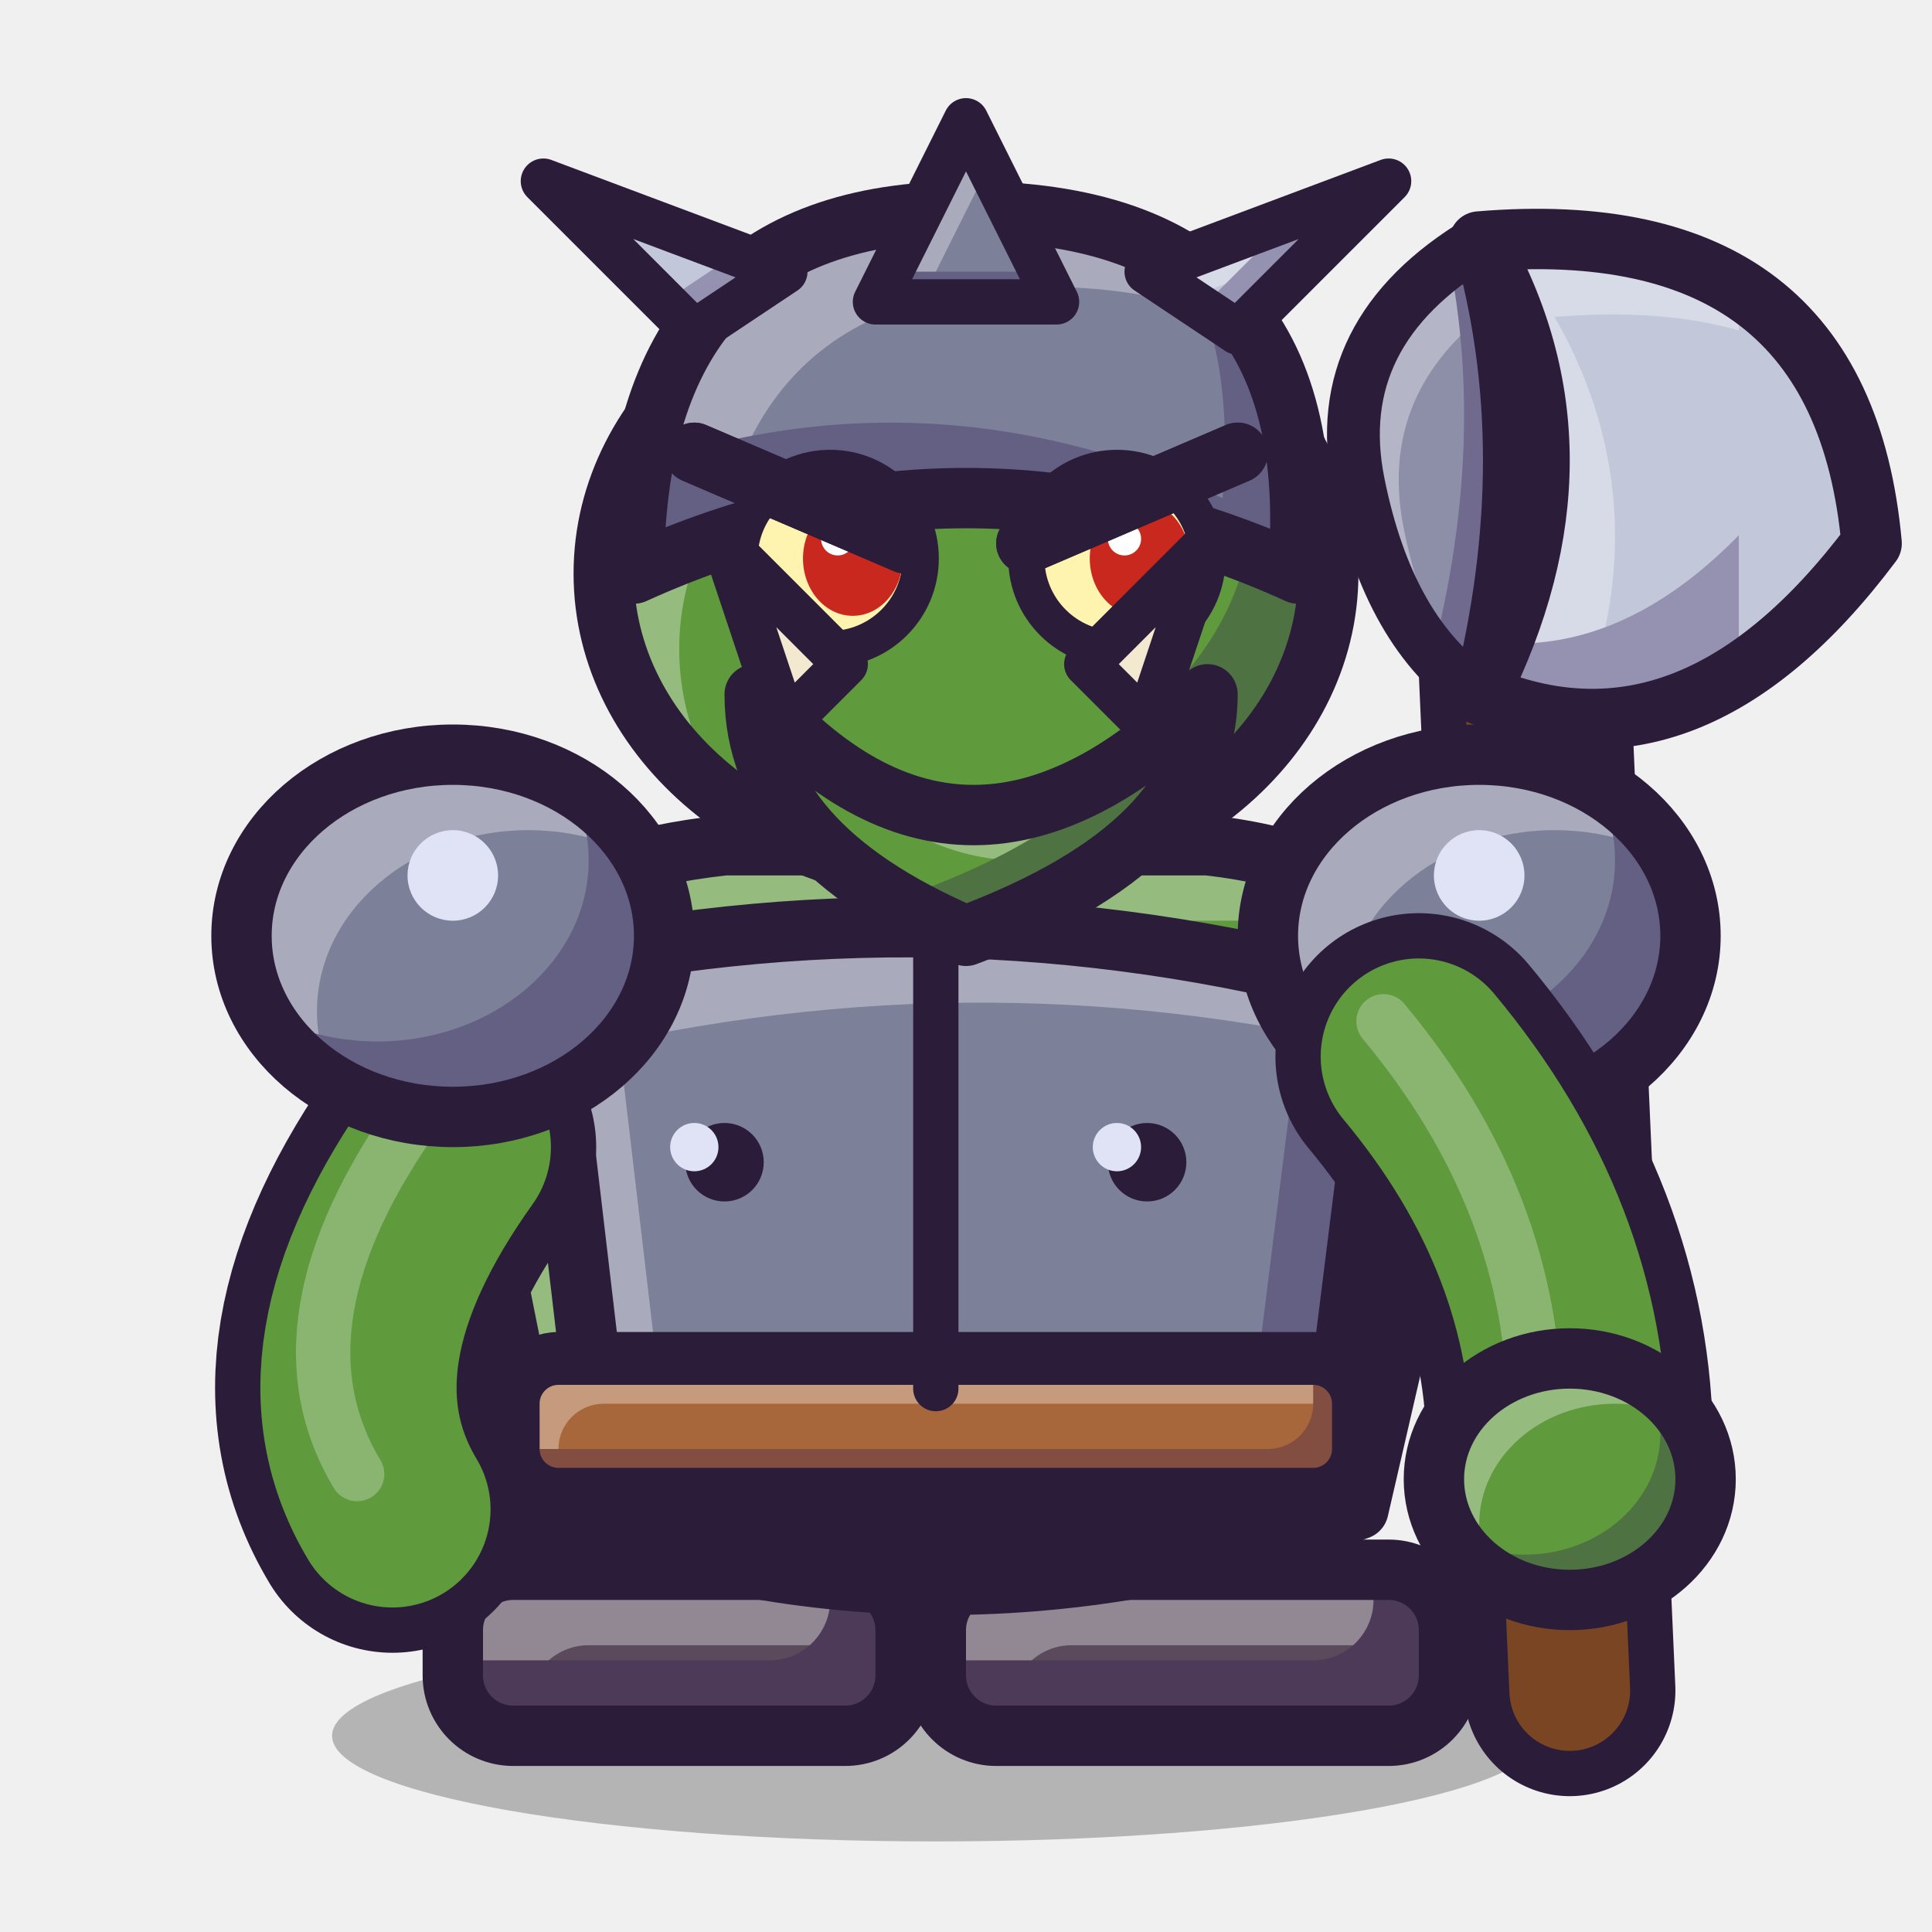
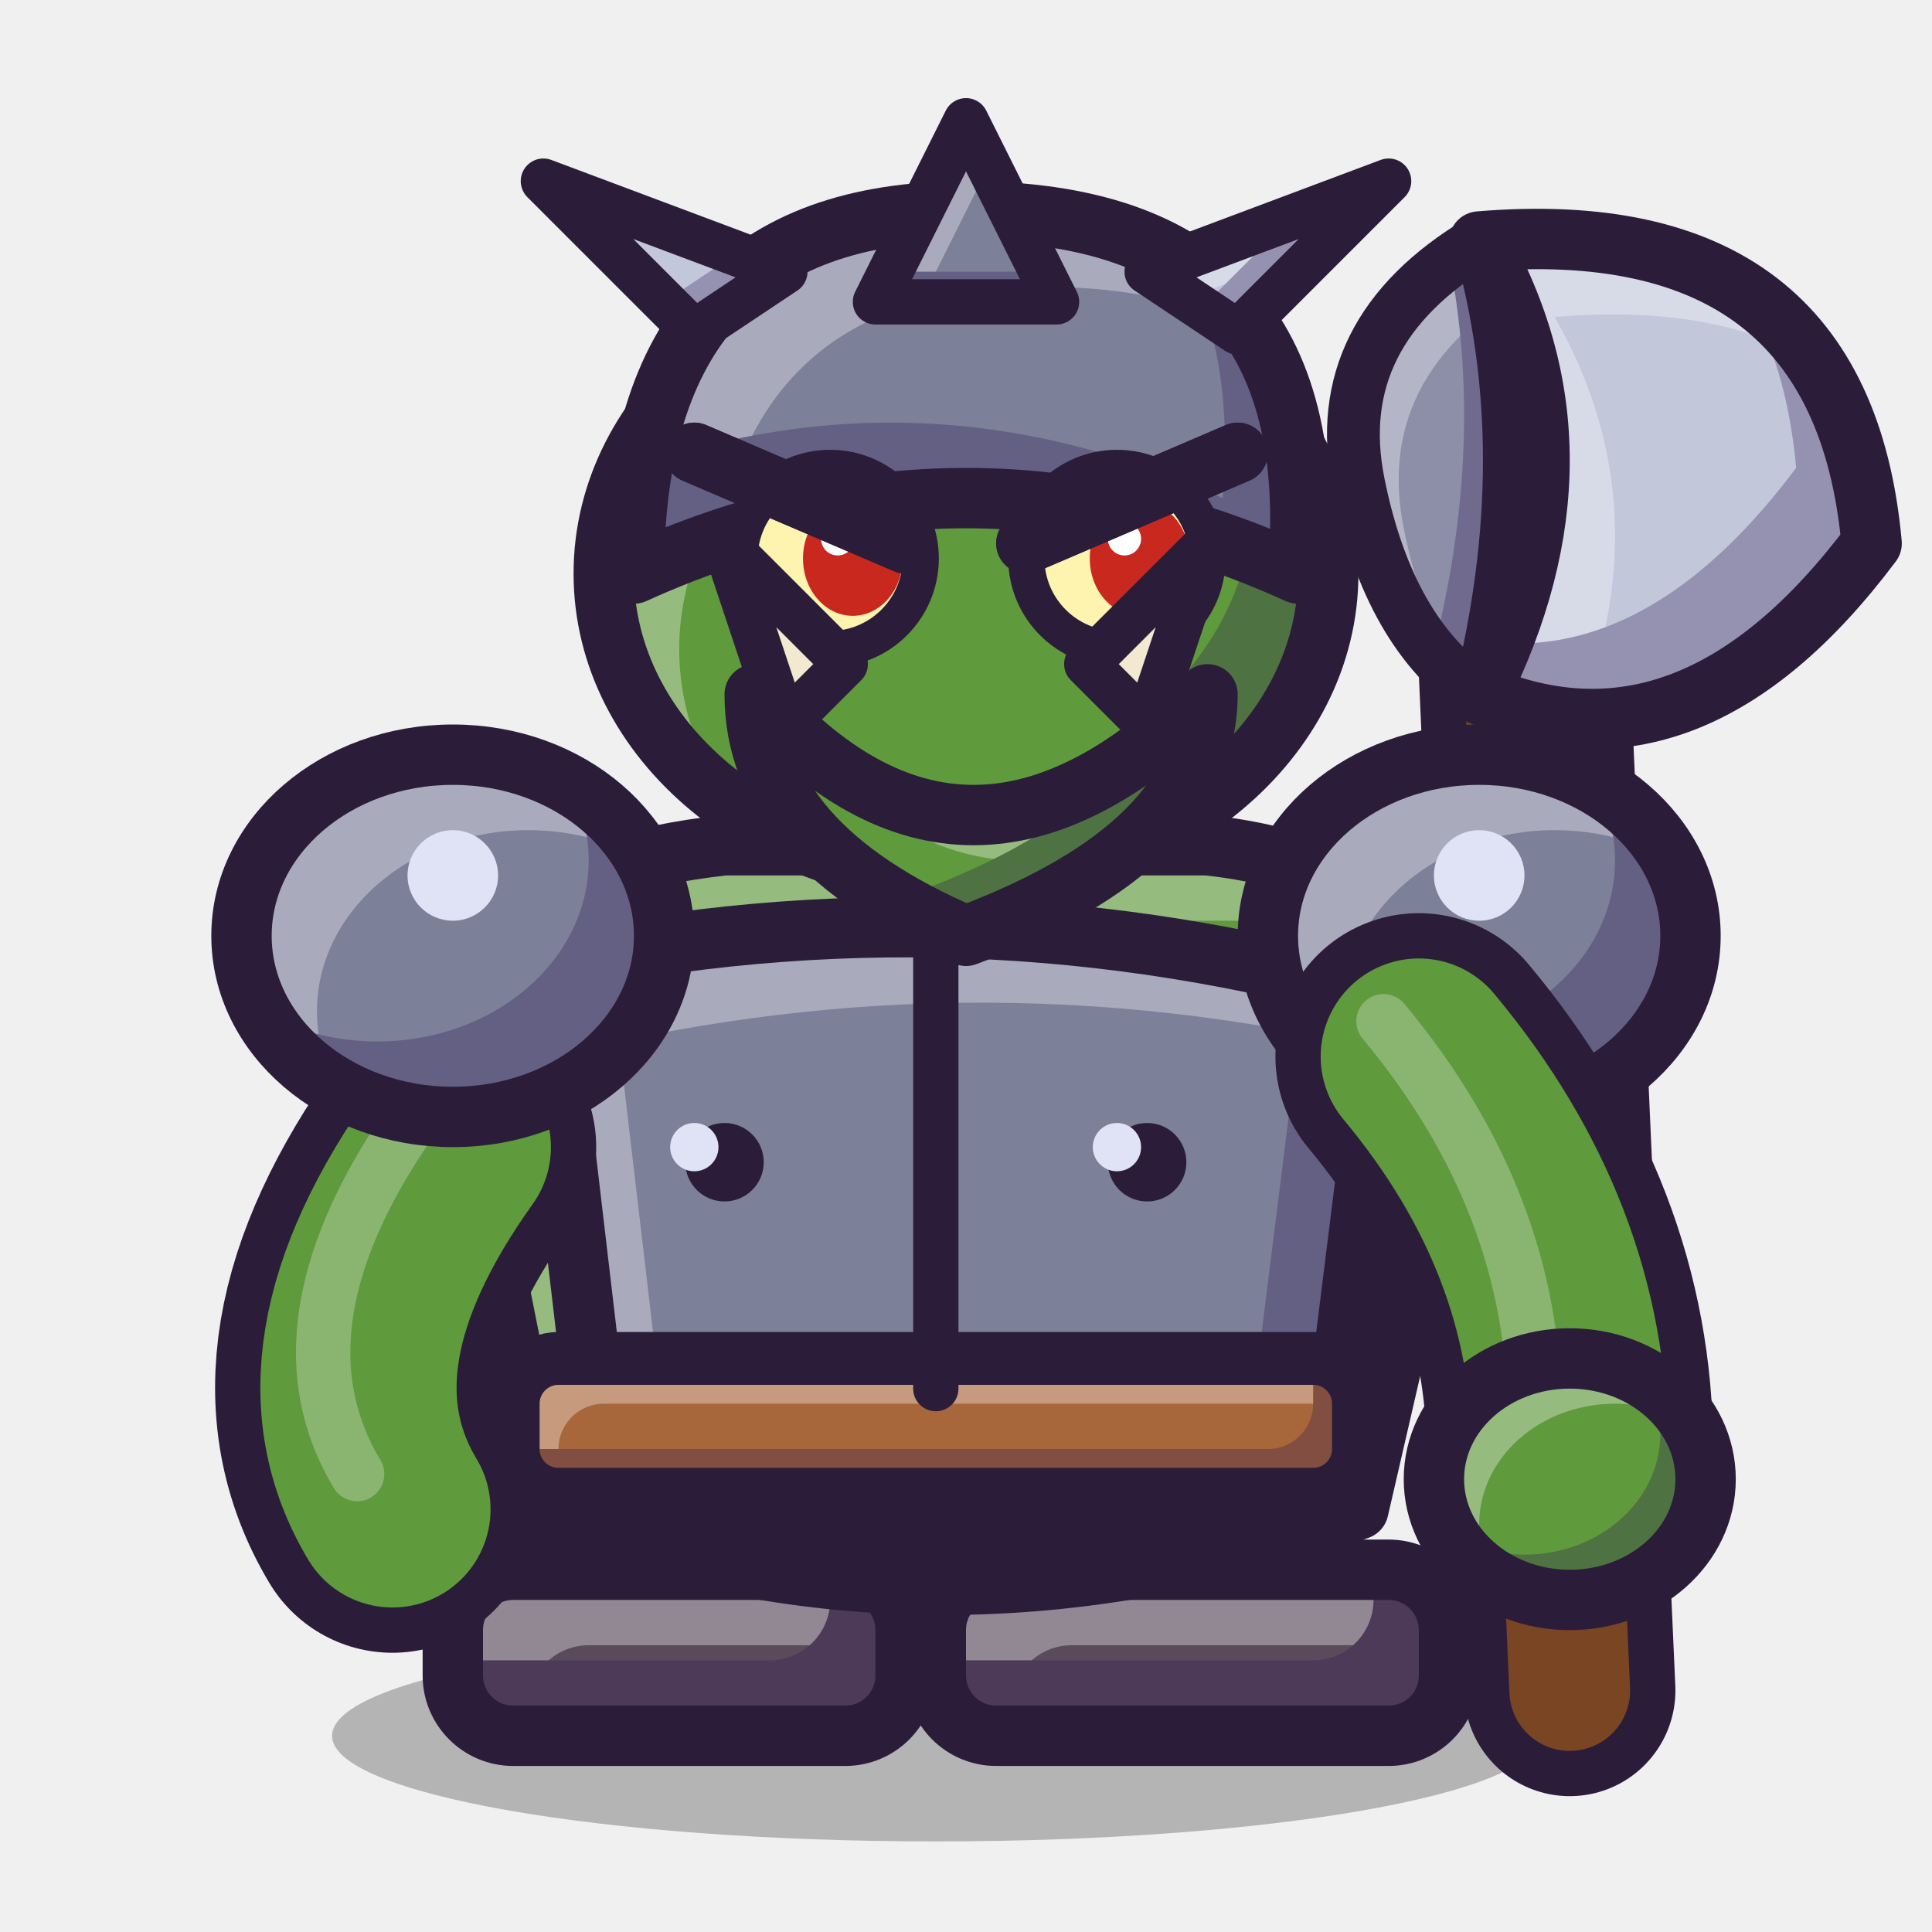
<svg xmlns="http://www.w3.org/2000/svg" width="128" height="128" viewBox="0 0 128 128">
  <defs>
    <path id="oc0" d="M98 16Q122 14 124 36Q112 52 98 46Q106 30 98 16Z" />
-     <mask id="oc0h" maskUnits="userSpaceOnUse" width="128" height="128">
-       <rect width="128" height="128" fill="#fff" />
-       <use href="#oc0" transform="translate(5 5)" fill="#000" />
-     </mask>
-     <mask id="oc0s" maskUnits="userSpaceOnUse" width="128" height="128">
-       <rect width="128" height="128" fill="#fff" />
-       <use href="#oc0" transform="translate(-5 -5)" fill="#000" />
+     <mask id="oc0h">
+       <rect x="-9" y="-9" width="146" height="146" fill="#fff" />
+       <use href="#oc0" transform="translate(5 5)" />
+     </mask>
+     <mask id="oc0s">
+       <rect x="-9" y="-9" width="146" height="146" fill="#fff" />
+       <use href="#oc0" transform="translate(-5 -5)" />
    </mask>
    <path id="oc1" d="M98 16Q88 22 90 32Q92 42 98 46Q102 30 98 16Z" />
-     <mask id="oc1h" maskUnits="userSpaceOnUse" width="128" height="128">
-       <rect width="128" height="128" fill="#fff" />
-       <use href="#oc1" transform="translate(3 3)" fill="#000" />
-     </mask>
-     <mask id="oc1s" maskUnits="userSpaceOnUse" width="128" height="128">
-       <rect width="128" height="128" fill="#fff" />
-       <use href="#oc1" transform="translate(-3 -3)" fill="#000" />
+     <mask id="oc1h">
+       <rect x="-9" y="-9" width="146" height="146" fill="#fff" />
+       <use href="#oc1" transform="translate(3 3)" />
+     </mask>
+     <mask id="oc1s">
+       <rect x="-9" y="-9" width="146" height="146" fill="#fff" />
+       <use href="#oc1" transform="translate(-3 -3)" />
    </mask>
    <path id="oc2" d="M43 92h6a7 7 0 0 1 7 7v8a7 7 0 0 1 -7 7h-6a7 7 0 0 1 -7 -7v-8a7 7 0 0 1 7 -7z" />
-     <mask id="oc2h" maskUnits="userSpaceOnUse" width="128" height="128">
-       <rect width="128" height="128" fill="#fff" />
-       <use href="#oc2" transform="translate(5 5)" fill="#000" />
-     </mask>
-     <mask id="oc2s" maskUnits="userSpaceOnUse" width="128" height="128">
-       <rect width="128" height="128" fill="#fff" />
-       <use href="#oc2" transform="translate(-5 -5)" fill="#000" />
+     <mask id="oc2h">
+       <rect x="-9" y="-9" width="146" height="146" fill="#fff" />
+       <use href="#oc2" transform="translate(5 5)" />
+     </mask>
+     <mask id="oc2s">
+       <rect x="-9" y="-9" width="146" height="146" fill="#fff" />
+       <use href="#oc2" transform="translate(-5 -5)" />
    </mask>
    <path id="oc3" d="M73 92h6a7 7 0 0 1 7 7v8a7 7 0 0 1 -7 7h-6a7 7 0 0 1 -7 -7v-8a7 7 0 0 1 7 -7z" />
-     <mask id="oc3h" maskUnits="userSpaceOnUse" width="128" height="128">
-       <rect width="128" height="128" fill="#fff" />
-       <use href="#oc3" transform="translate(5 5)" fill="#000" />
-     </mask>
-     <mask id="oc3s" maskUnits="userSpaceOnUse" width="128" height="128">
-       <rect width="128" height="128" fill="#fff" />
-       <use href="#oc3" transform="translate(-5 -5)" fill="#000" />
+     <mask id="oc3h">
+       <rect x="-9" y="-9" width="146" height="146" fill="#fff" />
+       <use href="#oc3" transform="translate(5 5)" />
+     </mask>
+     <mask id="oc3s">
+       <rect x="-9" y="-9" width="146" height="146" fill="#fff" />
+       <use href="#oc3" transform="translate(-5 -5)" />
    </mask>
    <path id="oc4" d="M34 104h22a4 4 0 0 1 4 4v3a4 4 0 0 1 -4 4h-22a4 4 0 0 1 -4 -4v-3a4 4 0 0 1 4 -4z" />
-     <mask id="oc4h" maskUnits="userSpaceOnUse" width="128" height="128">
-       <rect width="128" height="128" fill="#fff" />
-       <use href="#oc4" transform="translate(5 5)" fill="#000" />
-     </mask>
-     <mask id="oc4s" maskUnits="userSpaceOnUse" width="128" height="128">
-       <rect width="128" height="128" fill="#fff" />
-       <use href="#oc4" transform="translate(-5 -5)" fill="#000" />
+     <mask id="oc4h">
+       <rect x="-9" y="-9" width="146" height="146" fill="#fff" />
+       <use href="#oc4" transform="translate(5 5)" />
+     </mask>
+     <mask id="oc4s">
+       <rect x="-9" y="-9" width="146" height="146" fill="#fff" />
+       <use href="#oc4" transform="translate(-5 -5)" />
    </mask>
    <path id="oc5" d="M66 104h26a4 4 0 0 1 4 4v3a4 4 0 0 1 -4 4h-26a4 4 0 0 1 -4 -4v-3a4 4 0 0 1 4 -4z" />
-     <mask id="oc5h" maskUnits="userSpaceOnUse" width="128" height="128">
-       <rect width="128" height="128" fill="#fff" />
-       <use href="#oc5" transform="translate(5 5)" fill="#000" />
-     </mask>
-     <mask id="oc5s" maskUnits="userSpaceOnUse" width="128" height="128">
-       <rect width="128" height="128" fill="#fff" />
-       <use href="#oc5" transform="translate(-5 -5)" fill="#000" />
+     <mask id="oc5h">
+       <rect x="-9" y="-9" width="146" height="146" fill="#fff" />
+       <use href="#oc5" transform="translate(5 5)" />
+     </mask>
+     <mask id="oc5s">
+       <rect x="-9" y="-9" width="146" height="146" fill="#fff" />
+       <use href="#oc5" transform="translate(-5 -5)" />
    </mask>
    <path id="oc6" d="M30 70Q30 58 48 56L80 56Q98 58 96 74L90 100Q62 110 36 100Z" />
-     <mask id="oc6h" maskUnits="userSpaceOnUse" width="128" height="128">
-       <rect width="128" height="128" fill="#fff" />
-       <use href="#oc6" transform="translate(5 5)" fill="#000" />
-     </mask>
-     <mask id="oc6s" maskUnits="userSpaceOnUse" width="128" height="128">
-       <rect width="128" height="128" fill="#fff" />
-       <use href="#oc6" transform="translate(-5 -5)" fill="#000" />
+     <mask id="oc6h">
+       <rect x="-9" y="-9" width="146" height="146" fill="#fff" />
+       <use href="#oc6" transform="translate(5 5)" />
+     </mask>
+     <mask id="oc6s">
+       <rect x="-9" y="-9" width="146" height="146" fill="#fff" />
+       <use href="#oc6" transform="translate(-5 -5)" />
    </mask>
    <path id="oc7" d="M36 64Q64 58 92 66L88 98Q62 106 40 98Z" />
-     <mask id="oc7h" maskUnits="userSpaceOnUse" width="128" height="128">
-       <rect width="128" height="128" fill="#fff" />
-       <use href="#oc7" transform="translate(5 5)" fill="#000" />
-     </mask>
-     <mask id="oc7s" maskUnits="userSpaceOnUse" width="128" height="128">
-       <rect width="128" height="128" fill="#fff" />
-       <use href="#oc7" transform="translate(-5 -5)" fill="#000" />
+     <mask id="oc7h">
+       <rect x="-9" y="-9" width="146" height="146" fill="#fff" />
+       <use href="#oc7" transform="translate(5 5)" />
+     </mask>
+     <mask id="oc7s">
+       <rect x="-9" y="-9" width="146" height="146" fill="#fff" />
+       <use href="#oc7" transform="translate(-5 -5)" />
    </mask>
    <path id="oc8" d="M37 90h50a3 3 0 0 1 3 3v3a3 3 0 0 1 -3 3h-50a3 3 0 0 1 -3 -3v-3a3 3 0 0 1 3 -3z" />
-     <mask id="oc8h" maskUnits="userSpaceOnUse" width="128" height="128">
-       <rect width="128" height="128" fill="#fff" />
-       <use href="#oc8" transform="translate(3 3)" fill="#000" />
-     </mask>
-     <mask id="oc8s" maskUnits="userSpaceOnUse" width="128" height="128">
-       <rect width="128" height="128" fill="#fff" />
-       <use href="#oc8" transform="translate(-3 -3)" fill="#000" />
+     <mask id="oc8h">
+       <rect x="-9" y="-9" width="146" height="146" fill="#fff" />
+       <use href="#oc8" transform="translate(3 3)" />
+     </mask>
+     <mask id="oc8s">
+       <rect x="-9" y="-9" width="146" height="146" fill="#fff" />
+       <use href="#oc8" transform="translate(-3 -3)" />
    </mask>
    <path id="oc9" d="M84 62a14 12 0 1 0 28 0a14 12 0 1 0 -28 0z" />
-     <mask id="oc9h" maskUnits="userSpaceOnUse" width="128" height="128">
-       <rect width="128" height="128" fill="#fff" />
-       <use href="#oc9" transform="translate(5 5)" fill="#000" />
-     </mask>
-     <mask id="oc9s" maskUnits="userSpaceOnUse" width="128" height="128">
-       <rect width="128" height="128" fill="#fff" />
-       <use href="#oc9" transform="translate(-5 -5)" fill="#000" />
+     <mask id="oc9h">
+       <rect x="-9" y="-9" width="146" height="146" fill="#fff" />
+       <use href="#oc9" transform="translate(5 5)" />
+     </mask>
+     <mask id="oc9s">
+       <rect x="-9" y="-9" width="146" height="146" fill="#fff" />
+       <use href="#oc9" transform="translate(-5 -5)" />
    </mask>
    <path id="oca" d="M16 62a14 12 0 1 0 28 0a14 12 0 1 0 -28 0z" />
-     <mask id="ocah" maskUnits="userSpaceOnUse" width="128" height="128">
-       <rect width="128" height="128" fill="#fff" />
-       <use href="#oca" transform="translate(5 5)" fill="#000" />
-     </mask>
-     <mask id="ocas" maskUnits="userSpaceOnUse" width="128" height="128">
-       <rect width="128" height="128" fill="#fff" />
-       <use href="#oca" transform="translate(-5 -5)" fill="#000" />
+     <mask id="ocah">
+       <rect x="-9" y="-9" width="146" height="146" fill="#fff" />
+       <use href="#oca" transform="translate(5 5)" />
+     </mask>
+     <mask id="ocas">
+       <rect x="-9" y="-9" width="146" height="146" fill="#fff" />
+       <use href="#oca" transform="translate(-5 -5)" />
    </mask>
    <path id="ocb" d="M95 98a9 8 0 1 0 18 0a9 8 0 1 0 -18 0z" />
-     <mask id="ocbh" maskUnits="userSpaceOnUse" width="128" height="128">
-       <rect width="128" height="128" fill="#fff" />
-       <use href="#ocb" transform="translate(3 3)" fill="#000" />
-     </mask>
-     <mask id="ocbs" maskUnits="userSpaceOnUse" width="128" height="128">
-       <rect width="128" height="128" fill="#fff" />
-       <use href="#ocb" transform="translate(-3 -3)" fill="#000" />
+     <mask id="ocbh">
+       <rect x="-9" y="-9" width="146" height="146" fill="#fff" />
+       <use href="#ocb" transform="translate(3 3)" />
+     </mask>
+     <mask id="ocbs">
+       <rect x="-9" y="-9" width="146" height="146" fill="#fff" />
+       <use href="#ocb" transform="translate(-3 -3)" />
    </mask>
    <path id="occ" d="M40 38a24 20 0 1 0 48 0a24 20 0 1 0 -48 0z" />
-     <mask id="occh" maskUnits="userSpaceOnUse" width="128" height="128">
-       <rect width="128" height="128" fill="#fff" />
-       <use href="#occ" transform="translate(5 5)" fill="#000" />
-     </mask>
-     <mask id="occs" maskUnits="userSpaceOnUse" width="128" height="128">
-       <rect width="128" height="128" fill="#fff" />
-       <use href="#occ" transform="translate(-5 -5)" fill="#000" />
+     <mask id="occh">
+       <rect x="-9" y="-9" width="146" height="146" fill="#fff" />
+       <use href="#occ" transform="translate(5 5)" />
+     </mask>
+     <mask id="occs">
+       <rect x="-9" y="-9" width="146" height="146" fill="#fff" />
+       <use href="#occ" transform="translate(-5 -5)" />
    </mask>
    <path id="ocd" d="M42 38Q42 14 64 14Q88 14 86 38Q64 28 42 38Z" />
-     <mask id="ocdh" maskUnits="userSpaceOnUse" width="128" height="128">
-       <rect width="128" height="128" fill="#fff" />
-       <use href="#ocd" transform="translate(5 5)" fill="#000" />
-     </mask>
-     <mask id="ocds" maskUnits="userSpaceOnUse" width="128" height="128">
-       <rect width="128" height="128" fill="#fff" />
-       <use href="#ocd" transform="translate(-5 -5)" fill="#000" />
+     <mask id="ocdh">
+       <rect x="-9" y="-9" width="146" height="146" fill="#fff" />
+       <use href="#ocd" transform="translate(5 5)" />
+     </mask>
+     <mask id="ocds">
+       <rect x="-9" y="-9" width="146" height="146" fill="#fff" />
+       <use href="#ocd" transform="translate(-5 -5)" />
    </mask>
    <path id="oce" d="M64 8L58 20L70 20Z" />
-     <mask id="oceh" maskUnits="userSpaceOnUse" width="128" height="128">
-       <rect width="128" height="128" fill="#fff" />
-       <use href="#oce" transform="translate(2 2)" fill="#000" />
-     </mask>
-     <mask id="oces" maskUnits="userSpaceOnUse" width="128" height="128">
-       <rect width="128" height="128" fill="#fff" />
-       <use href="#oce" transform="translate(-2 -2)" fill="#000" />
+     <mask id="oceh">
+       <rect x="-9" y="-9" width="146" height="146" fill="#fff" />
+       <use href="#oce" transform="translate(2 2)" />
+     </mask>
+     <mask id="oces">
+       <rect x="-9" y="-9" width="146" height="146" fill="#fff" />
+       <use href="#oce" transform="translate(-2 -2)" />
    </mask>
    <path id="ocf" d="M46 22L36 12L52 18Z" />
-     <mask id="ocfh" maskUnits="userSpaceOnUse" width="128" height="128">
-       <rect width="128" height="128" fill="#fff" />
-       <use href="#ocf" transform="translate(2 2)" fill="#000" />
-     </mask>
-     <mask id="ocfs" maskUnits="userSpaceOnUse" width="128" height="128">
-       <rect width="128" height="128" fill="#fff" />
-       <use href="#ocf" transform="translate(-2 -2)" fill="#000" />
+     <mask id="ocfh">
+       <rect x="-9" y="-9" width="146" height="146" fill="#fff" />
+       <use href="#ocf" transform="translate(2 2)" />
+     </mask>
+     <mask id="ocfs">
+       <rect x="-9" y="-9" width="146" height="146" fill="#fff" />
+       <use href="#ocf" transform="translate(-2 -2)" />
    </mask>
    <path id="ocg" d="M82 22L92 12L76 18Z" />
-     <mask id="ocgh" maskUnits="userSpaceOnUse" width="128" height="128">
-       <rect width="128" height="128" fill="#fff" />
-       <use href="#ocg" transform="translate(2 2)" fill="#000" />
-     </mask>
-     <mask id="ocgs" maskUnits="userSpaceOnUse" width="128" height="128">
-       <rect width="128" height="128" fill="#fff" />
-       <use href="#ocg" transform="translate(-2 -2)" fill="#000" />
+     <mask id="ocgh">
+       <rect x="-9" y="-9" width="146" height="146" fill="#fff" />
+       <use href="#ocg" transform="translate(2 2)" />
+     </mask>
+     <mask id="ocgs">
+       <rect x="-9" y="-9" width="146" height="146" fill="#fff" />
+       <use href="#ocg" transform="translate(-2 -2)" />
    </mask>
    <path id="och" d="M50 46Q64 62 80 46Q80 56 64 62Q50 56 50 46Z" />
-     <mask id="ochh" maskUnits="userSpaceOnUse" width="128" height="128">
-       <rect width="128" height="128" fill="#fff" />
-       <use href="#och" transform="translate(3 3)" fill="#000" />
-     </mask>
-     <mask id="ochs" maskUnits="userSpaceOnUse" width="128" height="128">
-       <rect width="128" height="128" fill="#fff" />
-       <use href="#och" transform="translate(-3 -3)" fill="#000" />
+     <mask id="ochh">
+       <rect x="-9" y="-9" width="146" height="146" fill="#fff" />
+       <use href="#och" transform="translate(3 3)" />
+     </mask>
+     <mask id="ochs">
+       <rect x="-9" y="-9" width="146" height="146" fill="#fff" />
+       <use href="#och" transform="translate(-3 -3)" />
    </mask>
  </defs>
  <g stroke-linejoin="round" stroke-linecap="round">
    <ellipse cx="62" cy="115" rx="40" ry="7" fill="#000" opacity="0.25" />
    <path d="M104 112L100 22" fill="none" stroke="#2b1d3a" stroke-width="14" />
    <path d="M104 112L100 22" fill="none" stroke="#7a4523" stroke-width="8" />
    <use href="#oc0" fill="#c3c7da" />
    <use href="#oc0" fill="#d7dae7" mask="url(#oc0h)" />
    <use href="#oc0" fill="#9592b1" mask="url(#oc0s)" />
    <use href="#oc0" fill="none" stroke="#2b1d3a" stroke-width="4" />
    <use href="#oc1" fill="#8d8fa8" />
    <use href="#oc1" fill="#b4b5c6" mask="url(#oc1h)" />
    <use href="#oc1" fill="#6f6a8e" mask="url(#oc1s)" />
    <use href="#oc1" fill="none" stroke="#2b1d3a" stroke-width="3.5" />
    <use href="#oc2" fill="#5f9a3c" />
    <use href="#oc2" fill="#95bc7e" mask="url(#oc2h)" />
    <use href="#oc2" fill="#4f7242" mask="url(#oc2s)" />
    <use href="#oc2" fill="none" stroke="#2b1d3a" stroke-width="4" />
    <use href="#oc3" fill="#5f9a3c" />
    <use href="#oc3" fill="#95bc7e" mask="url(#oc3h)" />
    <use href="#oc3" fill="#4f7242" mask="url(#oc3s)" />
    <use href="#oc3" fill="none" stroke="#2b1d3a" stroke-width="4" />
    <use href="#oc4" fill="#5a4a5c" />
    <use href="#oc4" fill="#928893" mask="url(#oc4h)" />
    <use href="#oc4" fill="#4c3a58" mask="url(#oc4s)" />
    <use href="#oc4" fill="none" stroke="#2b1d3a" stroke-width="4" />
    <use href="#oc5" fill="#5a4a5c" />
    <use href="#oc5" fill="#928893" mask="url(#oc5h)" />
    <use href="#oc5" fill="#4c3a58" mask="url(#oc5s)" />
    <use href="#oc5" fill="none" stroke="#2b1d3a" stroke-width="4" />
    <use href="#oc6" fill="#5f9a3c" />
    <use href="#oc6" fill="#95bc7e" mask="url(#oc6h)" />
    <use href="#oc6" fill="#4f7242" mask="url(#oc6s)" />
    <use href="#oc6" fill="none" stroke="#2b1d3a" stroke-width="4" />
    <use href="#oc7" fill="#7d8099" />
    <use href="#oc7" fill="#a9abbc" mask="url(#oc7h)" />
    <use href="#oc7" fill="#646083" mask="url(#oc7s)" />
    <use href="#oc7" fill="none" stroke="#2b1d3a" stroke-width="4" />
    <use href="#oc8" fill="#a8673a" />
    <use href="#oc8" fill="#c69b7d" mask="url(#oc8h)" />
    <use href="#oc8" fill="#824e41" mask="url(#oc8s)" />
    <use href="#oc8" fill="none" stroke="#2b1d3a" stroke-width="3.5" />
    <circle cx="48" cy="77" r="2.6" fill="#2b1d3a" />
    <circle cx="76" cy="77" r="2.6" fill="#2b1d3a" />
    <path d="M62 62V92" fill="none" stroke="#2b1d3a" stroke-width="3" />
    <circle cx="46" cy="76" r="1.6" fill="#e0e3f5" />
    <circle cx="74" cy="76" r="1.6" fill="#e0e3f5" />
    <path d="M30 76Q20 90 26 100" fill="none" stroke="#2b1d3a" stroke-width="19" />
    <path d="M30 76Q20 90 26 100" fill="none" stroke="#5f9a3c" stroke-width="13" />
    <path d="M30 76Q20 90 26 100" fill="none" stroke="#95bc7e" stroke-width="3.6" transform="translate(-2.34 -2.34)" opacity=".8" />
    <use href="#oc9" fill="#7d8099" />
    <use href="#oc9" fill="#a9abbc" mask="url(#oc9h)" />
    <use href="#oc9" fill="#646083" mask="url(#oc9s)" />
    <use href="#oc9" fill="none" stroke="#2b1d3a" stroke-width="4" />
    <use href="#oca" fill="#7d8099" />
    <use href="#oca" fill="#a9abbc" mask="url(#ocah)" />
    <use href="#oca" fill="#646083" mask="url(#ocas)" />
    <use href="#oca" fill="none" stroke="#2b1d3a" stroke-width="4" />
    <circle cx="98" cy="58" r="3" fill="#e0e3f5" />
    <circle cx="30" cy="58" r="3" fill="#e0e3f5" />
    <path d="M94 70Q104 82 104 96" fill="none" stroke="#2b1d3a" stroke-width="19" />
    <path d="M94 70Q104 82 104 96" fill="none" stroke="#5f9a3c" stroke-width="13" />
    <path d="M94 70Q104 82 104 96" fill="none" stroke="#95bc7e" stroke-width="3.6" transform="translate(-2.34 -2.34)" opacity=".8" />
    <use href="#ocb" fill="#5f9a3c" />
    <use href="#ocb" fill="#95bc7e" mask="url(#ocbh)" />
    <use href="#ocb" fill="#4f7242" mask="url(#ocbs)" />
    <use href="#ocb" fill="none" stroke="#2b1d3a" stroke-width="4" />
    <use href="#occ" fill="#5f9a3c" />
    <use href="#occ" fill="#95bc7e" mask="url(#occh)" />
    <use href="#occ" fill="#4f7242" mask="url(#occs)" />
    <use href="#occ" fill="none" stroke="#2b1d3a" stroke-width="4" />
    <use href="#ocd" fill="#7d8099" />
    <use href="#ocd" fill="#a9abbc" mask="url(#ocdh)" />
    <use href="#ocd" fill="#646083" mask="url(#ocds)" />
    <use href="#ocd" fill="none" stroke="#2b1d3a" stroke-width="4" />
    <use href="#oce" fill="#7d8099" />
    <use href="#oce" fill="#a9abbc" mask="url(#oceh)" />
    <use href="#oce" fill="#646083" mask="url(#oces)" />
    <use href="#oce" fill="none" stroke="#2b1d3a" stroke-width="3" />
    <use href="#ocf" fill="#c3c7da" />
    <use href="#ocf" fill="#d7dae7" mask="url(#ocfh)" />
    <use href="#ocf" fill="#9592b1" mask="url(#ocfs)" />
    <use href="#ocf" fill="none" stroke="#2b1d3a" stroke-width="3" />
    <use href="#ocg" fill="#c3c7da" />
    <use href="#ocg" fill="#d7dae7" mask="url(#ocgh)" />
    <use href="#ocg" fill="#9592b1" mask="url(#ocgs)" />
    <use href="#ocg" fill="none" stroke="#2b1d3a" stroke-width="3" />
    <use href="#och" fill="#5f9a3c" />
    <use href="#och" fill="#95bc7e" mask="url(#ochh)" />
    <use href="#och" fill="#4f7242" mask="url(#ochs)" />
    <use href="#och" fill="none" stroke="#2b1d3a" stroke-width="4" />
    <ellipse cx="55" cy="37" rx="6" ry="6" fill="#fff3b0" stroke="#2b1d3a" stroke-width="2.4" />
    <ellipse cx="56.5" cy="37" rx="3.3" ry="3.8" fill="#c8281e" />
    <circle cx="55.5" cy="35.7" r="1.1" fill="#fff" />
    <ellipse cx="74" cy="37" rx="6" ry="6" fill="#fff3b0" stroke="#2b1d3a" stroke-width="2.4" />
    <ellipse cx="75.5" cy="37" rx="3.3" ry="3.8" fill="#c8281e" />
    <circle cx="74.5" cy="35.7" r="1.1" fill="#fff" />
    <path d="M46 30L60 36" fill="none" stroke="#2b1d3a" stroke-width="4" />
    <path d="M46 30L60 36" fill="none" stroke="#2b1d3a" stroke-width="4" />
    <path d="M82 30L68 36" fill="none" stroke="#2b1d3a" stroke-width="4" />
    <path d="M82 30L68 36" fill="none" stroke="#2b1d3a" stroke-width="4" />
    <path d="M52 48l-4-12 8 8z" fill="#f2e9d0" stroke="#2b1d3a" stroke-width="3" />
    <path d="M76 48l4-12-8 8z" fill="#f2e9d0" stroke="#2b1d3a" stroke-width="3" />
  </g>
</svg>
